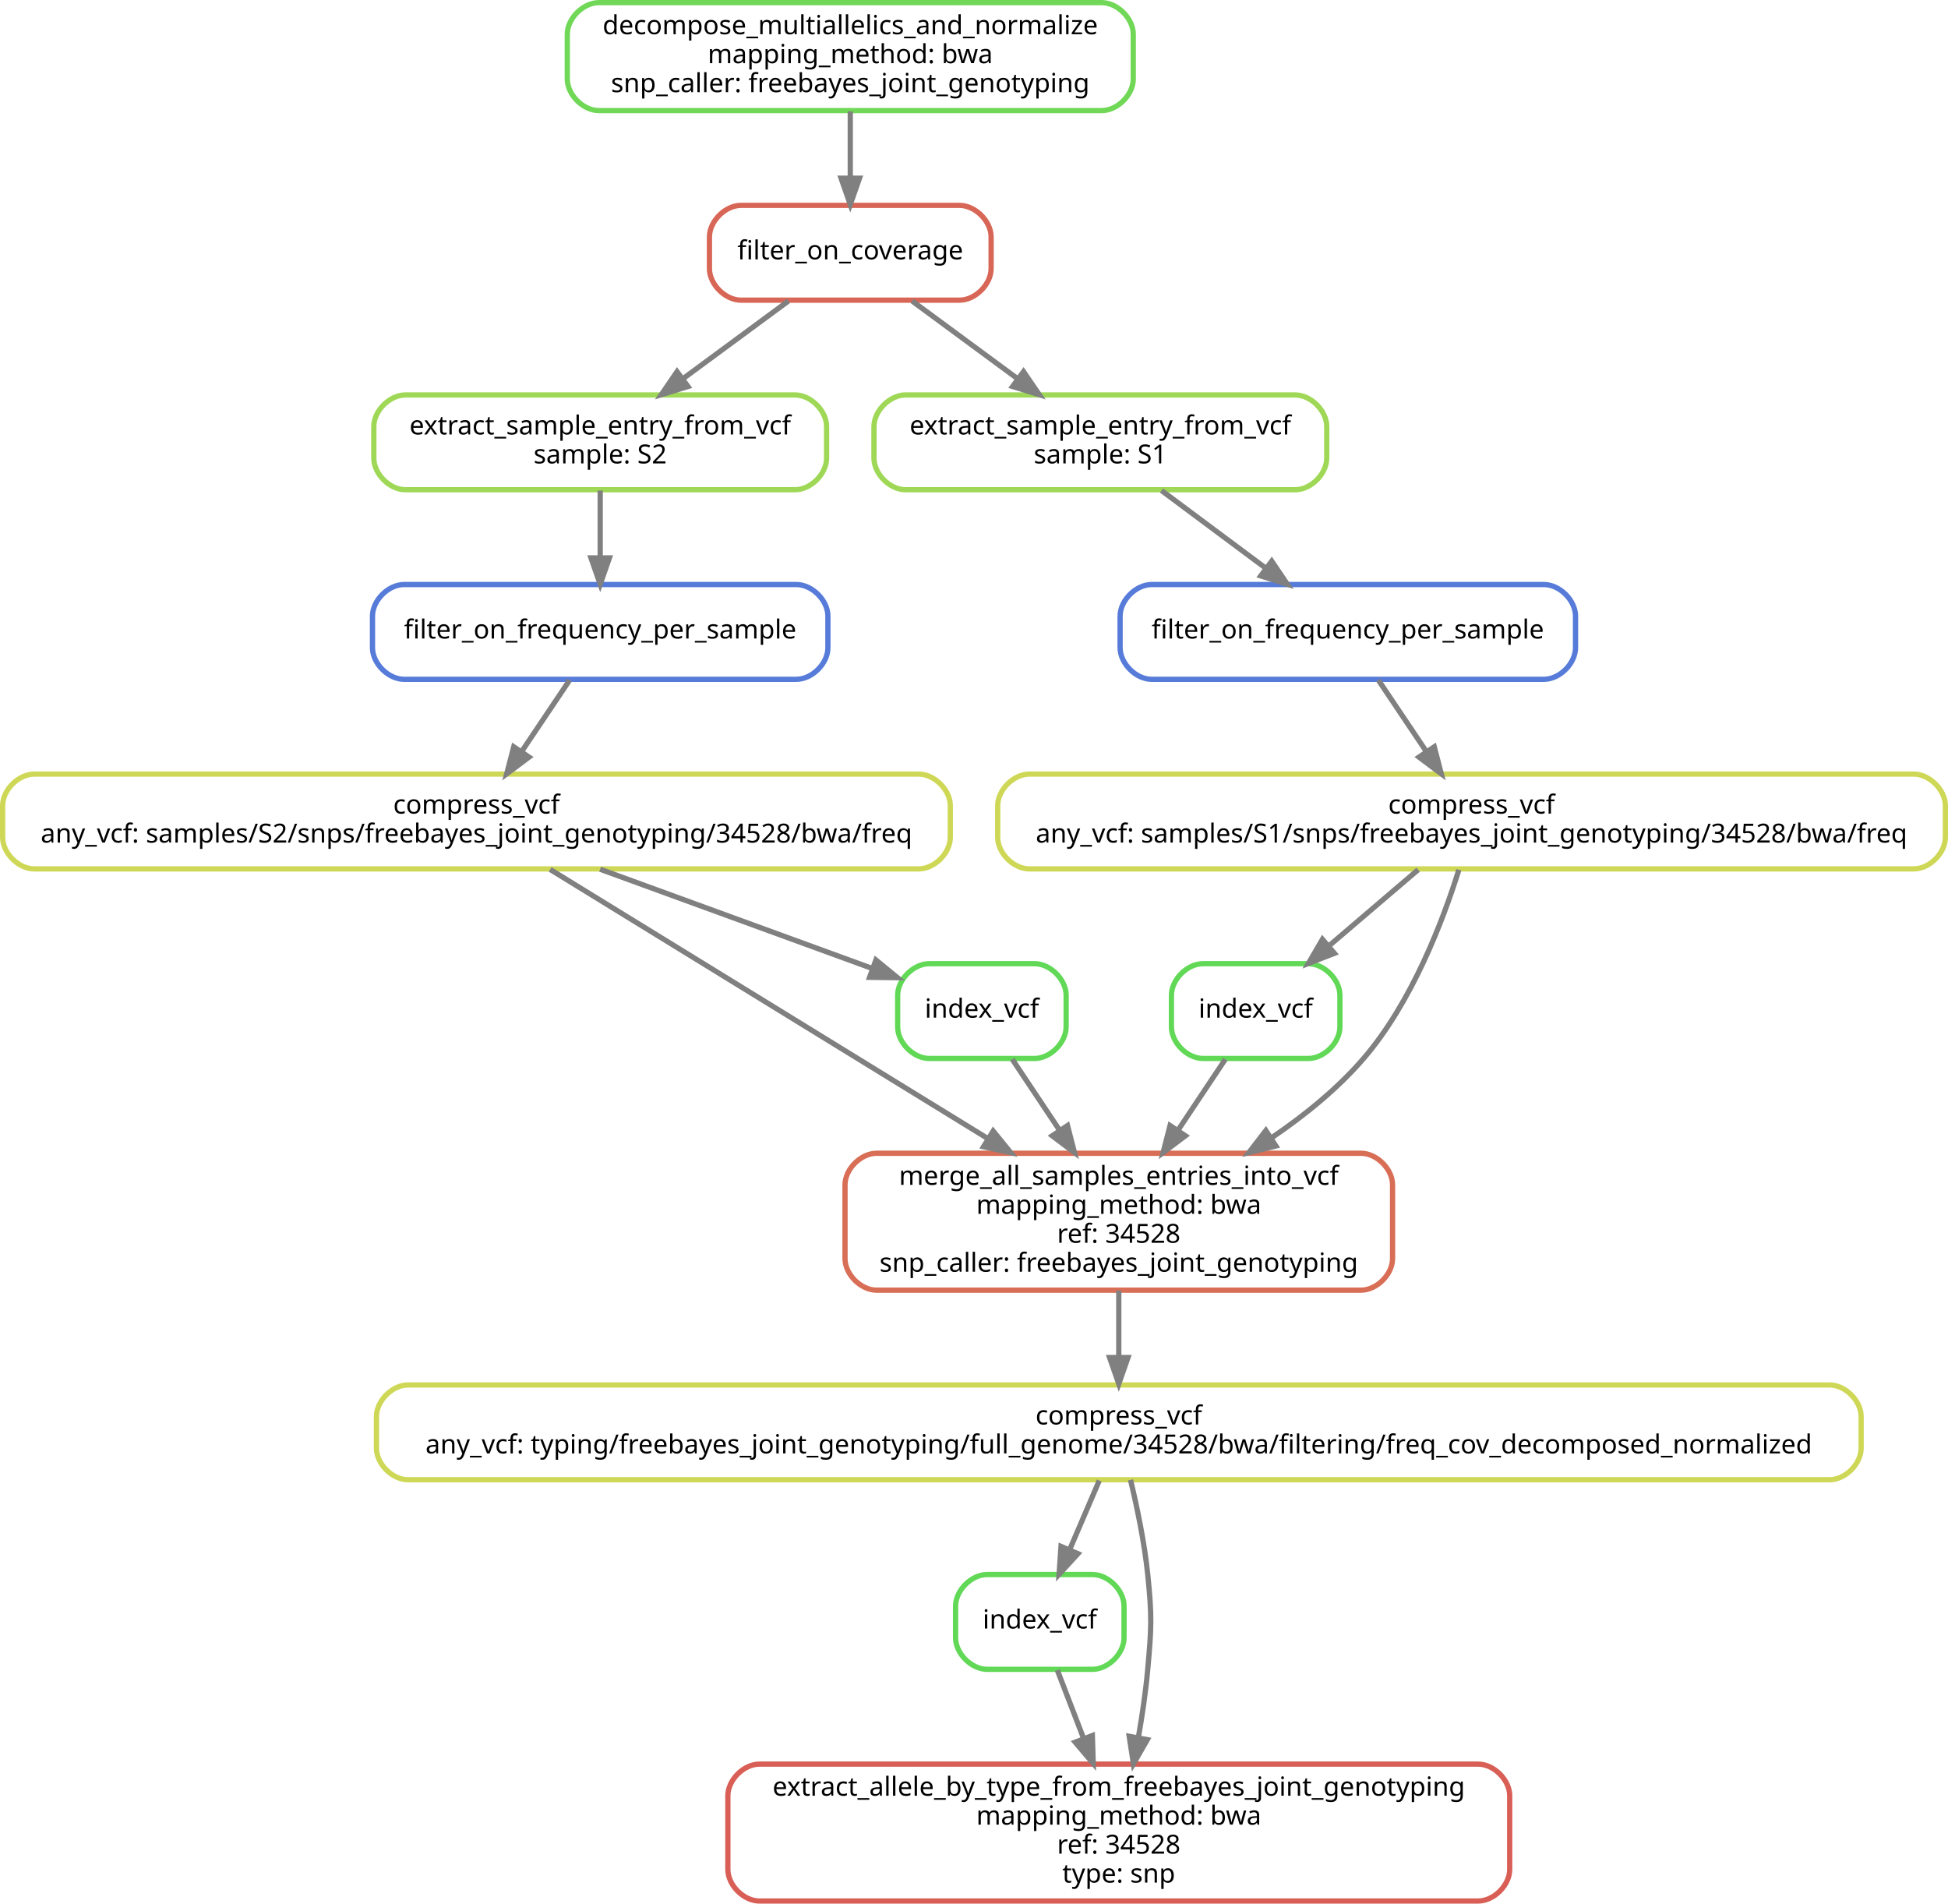
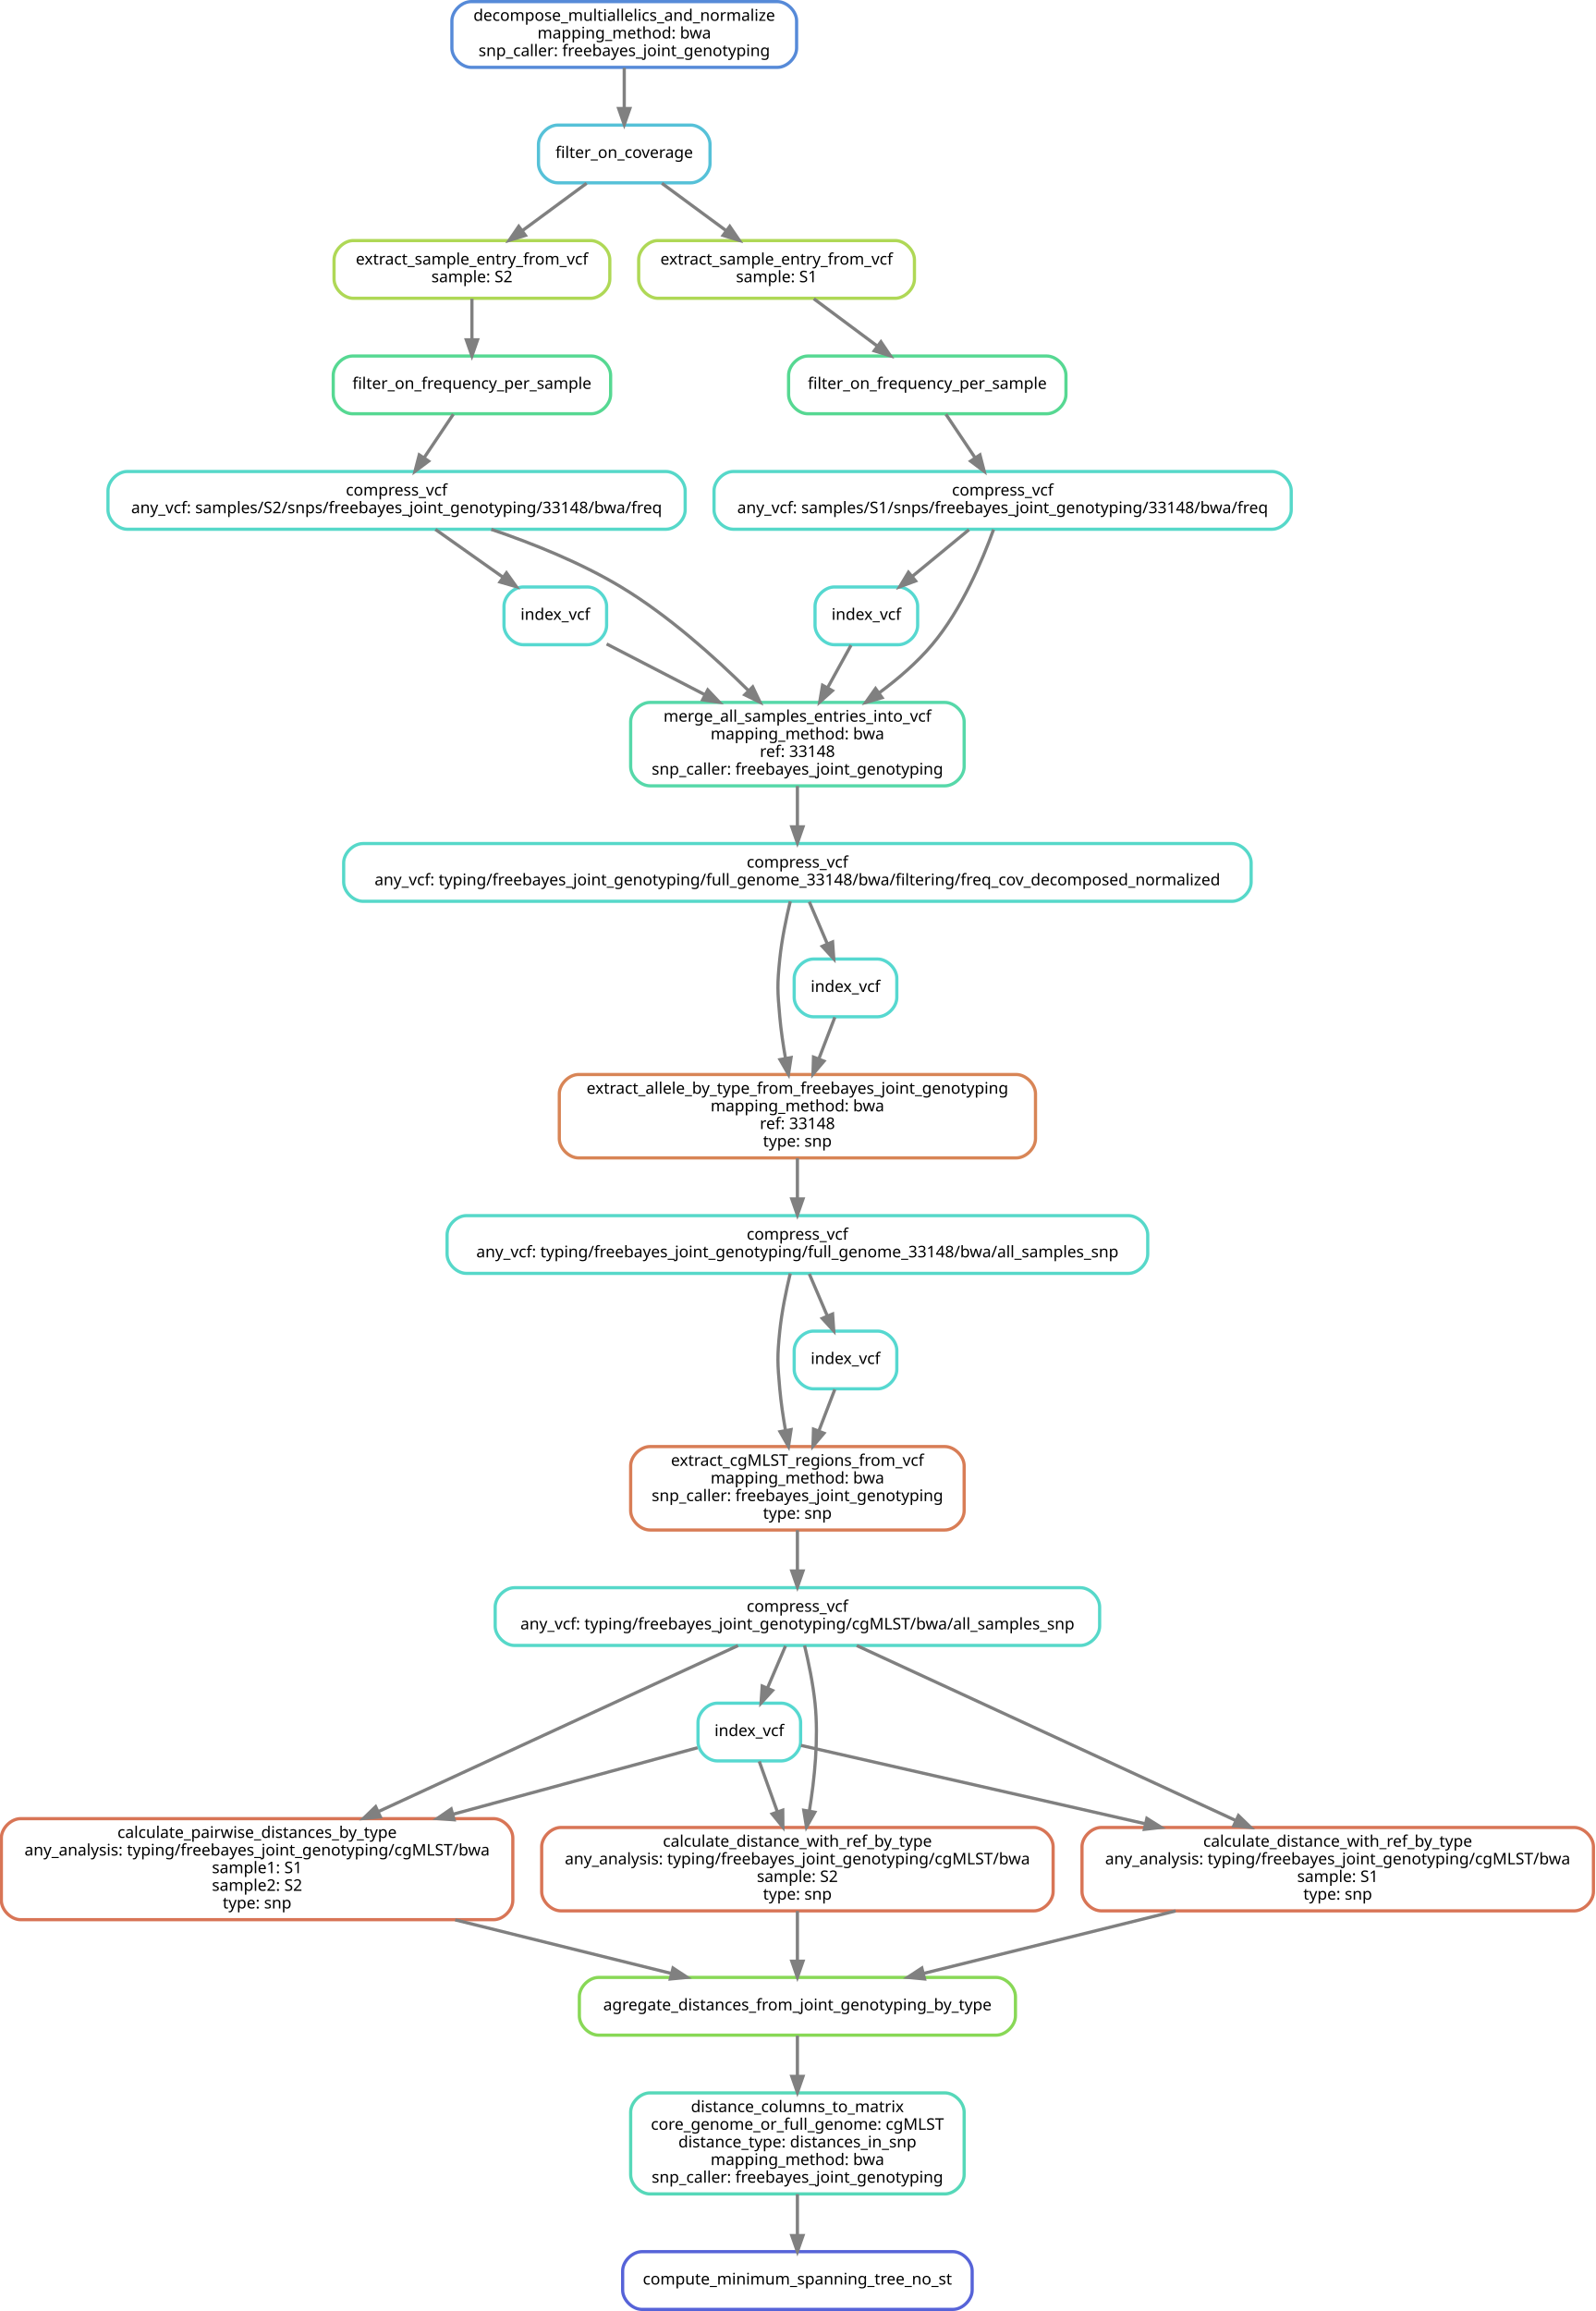
- <svg xmlns="http://www.w3.org/2000/svg" width="740pt" height="723pt" viewBox="0 0 740 723" version="1.1" id="svg668">
-   <defs id="defs672" />
-   <g id="graph0" class="graph" transform="translate(-72,722)">
-     <g id="node2" class="node">
-       <path d="m 633.5,-52 c 0,0 -273,0 -273,0 -6,0 -12,6 -12,12 0,0 0,28 0,28 0,6 6,12 12,12 0,0 273,0 273,0 6,0 12,-6 12,-12 0,0 0,-28 0,-28 0,-6 -6,-12 -12,-12" id="path29" style="fill:none;stroke:#d85e56;stroke-width:2" />
-       <text x="497" y="-40" font-size="10.00" id="text31" style="font-size:10px;font-family:sans;text-anchor:middle">extract_allele_by_type_from_freebayes_joint_genotyping</text>
-       <text x="497" y="-29" font-size="10.00" id="text33" style="font-size:10px;font-family:sans;text-anchor:middle">mapping_method: bwa</text>
-       <text x="497" y="-18" font-size="10.00" id="text35" style="font-size:10px;font-family:sans;text-anchor:middle">ref: 34528</text>
-       <text x="497" y="-7" font-size="10.00" id="text37" style="font-size:10px;font-family:sans;text-anchor:middle">type: snp</text>
-     </g>
-     <g id="node5" class="node">
-       <path d="m 421,-428 c 0,0 -336,0 -336,0 -6,0 -12,6 -12,12 0,0 0,12 0,12 0,6 6,12 12,12 0,0 336,0 336,0 6,0 12,-6 12,-12 0,0 0,-12 0,-12 0,-6 -6,-12 -12,-12" id="path97" style="fill:none;stroke:#ced856;stroke-width:2" />
-       <text x="253" y="-413" font-size="10.00" id="text99" style="font-size:10px;font-family:sans;text-anchor:middle">compress_vcf</text>
-       <text x="253" y="-402" font-size="10.00" id="text101" style="font-size:10px;font-family:sans;text-anchor:middle">any_vcf: samples/S2/snps/freebayes_joint_genotyping/34528/bwa/freq</text>
-     </g>
-     <g id="node26" class="node">
-       <path d="m 465,-356 c 0,0 -40,0 -40,0 -6,0 -12,6 -12,12 0,0 0,12 0,12 0,6 6,12 12,12 0,0 40,0 40,0 6,0 12,-6 12,-12 0,0 0,-12 0,-12 0,-6 -6,-12 -12,-12" id="path106" style="fill:none;stroke:#61d856;stroke-width:2" />
-       <text x="445" y="-335.5" font-size="10.00" id="text108" style="font-size:10px;font-family:sans;text-anchor:middle">index_vcf</text>
-     </g>
-     <g id="edge36" class="edge">
-       <path d="m 299.968,-391.876 c 31.656,11.541 73.035,26.627 103.489,37.73" id="path113" style="fill:none;stroke:#808080;stroke-width:2" />
-       <polygon points="404.738,-357.404 412.934,-350.691 402.341,-350.828 " id="polygon115" style="fill:#808080;stroke:#808080;stroke-width:2" />
-     </g>
-     <g id="node30" class="node">
-       <path d="m 589,-284 c 0,0 -184,0 -184,0 -6,0 -12,6 -12,12 0,0 0,28 0,28 0,6 6,12 12,12 0,0 184,0 184,0 6,0 12,-6 12,-12 0,0 0,-28 0,-28 0,-6 -6,-12 -12,-12" id="path120" style="fill:none;stroke:#d86e56;stroke-width:2" />
-       <text x="497" y="-272" font-size="10.00" id="text122" style="font-size:10px;font-family:sans;text-anchor:middle">merge_all_samples_entries_into_vcf</text>
-       <text x="497" y="-261" font-size="10.00" id="text124" style="font-size:10px;font-family:sans;text-anchor:middle">mapping_method: bwa</text>
-       <text x="497" y="-250" font-size="10.00" id="text126" style="font-size:10px;font-family:sans;text-anchor:middle">ref: 34528</text>
-       <text x="497" y="-239" font-size="10.00" id="text128" style="font-size:10px;font-family:sans;text-anchor:middle">snp_caller: freebayes_joint_genotyping</text>
-     </g>
-     <g id="edge42" class="edge">
-       <path d="m 280.99,-391.793 c 40.504,24.9 116.086,71.364 166.232,102.192" id="path133" style="fill:none;stroke:#808080;stroke-width:2" />
-       <polygon points="449.28,-292.444 455.966,-284.226 445.614,-286.481 " id="polygon135" style="fill:#808080;stroke:#808080;stroke-width:2" />
-     </g>
+ <svg xmlns="http://www.w3.org/2000/svg" width="995pt" height="1441pt" viewBox="0 0 994.803 1441" version="1.1" id="svg1200">
+   <defs id="defs1204" />
+   <g id="graph0" class="graph" transform="translate(-1527.75,1440)">
    <g id="node6" class="node">
-       <path d="m 569,-356 c 0,0 -40,0 -40,0 -6,0 -12,6 -12,12 0,0 0,12 0,12 0,6 6,12 12,12 0,0 40,0 40,0 6,0 12,-6 12,-12 0,0 0,-12 0,-12 0,-6 -6,-12 -12,-12" id="path140" style="fill:none;stroke:#61d856;stroke-width:2" />
-       <text x="549" y="-335.5" font-size="10.00" id="text142" style="font-size:10px;font-family:sans;text-anchor:middle">index_vcf</text>
-     </g>
-     <g id="edge40" class="edge">
-       <path d="m 537.46,-319.689 c -5.315,7.972 -11.812,17.717 -18.031,27.045" id="path147" style="fill:none;stroke:#808080;stroke-width:2" />
-       <polygon points="522.297,-290.636 513.838,-284.257 516.473,-294.519 " id="polygon149" style="fill:#808080;stroke:#808080;stroke-width:2" />
-     </g>
-     <g id="node8" class="node">
-       <path d="m 436.5,-644 c 0,0 -83,0 -83,0 -6,0 -12,6 -12,12 0,0 0,12 0,12 0,6 6,12 12,12 0,0 83,0 83,0 6,0 12,-6 12,-12 0,0 0,-12 0,-12 0,-6 -6,-12 -12,-12" id="path177" style="fill:none;stroke:#d86656;stroke-width:2" />
-       <text x="395" y="-623.5" font-size="10.00" id="text179" style="font-size:10px;font-family:sans;text-anchor:middle">filter_on_coverage</text>
-     </g>
-     <g id="node17" class="node">
-       <path d="m 564,-572 c 0,0 -148,0 -148,0 -6,0 -12,6 -12,12 0,0 0,12 0,12 0,6 6,12 12,12 0,0 148,0 148,0 6,0 12,-6 12,-12 0,0 0,-12 0,-12 0,-6 -6,-12 -12,-12" id="path184" style="fill:none;stroke:#9fd856;stroke-width:2" />
-       <text x="490" y="-557" font-size="10.00" id="text186" style="font-size:10px;font-family:sans;text-anchor:middle">extract_sample_entry_from_vcf</text>
-       <text x="490" y="-546" font-size="10.00" id="text188" style="font-size:10px;font-family:sans;text-anchor:middle">sample: S1</text>
+       <path d="m 1835.5,-306 c 0,0 -295,0 -295,0 -6,0 -12,6 -12,12 0,0 0,39 0,39 0,6 6,12 12,12 0,0 295,0 295,0 6,0 12,-6 12,-12 0,0 0,-39 0,-39 0,-6 -6,-12 -12,-12" id="path205" style="fill:none;stroke:#d87556;stroke-width:2" />
+       <text x="1688" y="-294" font-size="10.00" id="text207" style="font-size:10px;font-family:sans;text-anchor:middle">calculate_pairwise_distances_by_type</text>
+       <text x="1688" y="-283" font-size="10.00" id="text209" style="font-size:10px;font-family:sans;text-anchor:middle">any_analysis: typing/freebayes_joint_genotyping/cgMLST/bwa</text>
+       <text x="1688" y="-272" font-size="10.00" id="text211" style="font-size:10px;font-family:sans;text-anchor:middle">sample1: S1</text>
+       <text x="1688" y="-261" font-size="10.00" id="text213" style="font-size:10px;font-family:sans;text-anchor:middle">sample2: S2</text>
+       <text x="1688" y="-250" font-size="10.00" id="text215" style="font-size:10px;font-family:sans;text-anchor:middle">type: snp</text>
+     </g>
+     <g id="node35" class="node">
+       <path d="m 2149,-207 c 0,0 -248,0 -248,0 -6,0 -12,6 -12,12 0,0 0,12 0,12 0,6 6,12 12,12 0,0 248,0 248,0 6,0 12,-6 12,-12 0,0 0,-12 0,-12 0,-6 -6,-12 -12,-12" id="path220" style="fill:none;stroke:#88d856;stroke-width:2" />
+       <text x="2025" y="-186.5" font-size="10.00" id="text222" style="font-size:10px;font-family:sans;text-anchor:middle">agregate_distances_from_joint_genotyping_by_type</text>
+     </g>
+     <g id="edge57" class="edge">
+       <path d="m 1811.57,-242.882 c 45.12,11.18 94.88,23.509 134.99,33.448" id="path227" style="fill:none;stroke:#808080;stroke-width:2" />
+       <polygon points="1956.28,-207.026 1945.73,-206.034 1947.42,-212.829 " id="polygon229" style="fill:#808080;stroke:#808080;stroke-width:2" />
+     </g>
+     <g id="node48" class="node">
+       <path d="m 2012.5,-1439 c 0,0 -191,0 -191,0 -6,0 -12,6 -12,12 0,0 0,17 0,17 0,6 6,12 12,12 0,0 191,0 191,0 6,0 12,-6 12,-12 0,0 0,-17 0,-17 0,-6 -6,-12 -12,-12" id="path282" style="fill:none;stroke:#568ad8;stroke-width:2" />
+       <text x="1917" y="-1427" font-size="10.00" id="text284" style="font-size:10px;font-family:sans;text-anchor:middle">decompose_multiallelics_and_normalize</text>
+       <text x="1917" y="-1416" font-size="10.00" id="text286" style="font-size:10px;font-family:sans;text-anchor:middle">mapping_method: bwa</text>
+       <text x="1917" y="-1405" font-size="10.00" id="text288" style="font-size:10px;font-family:sans;text-anchor:middle">snp_caller: freebayes_joint_genotyping</text>
+     </g>
+     <g id="node13" class="node">
+       <path d="m 1896,-1290 c 0,0 -148,0 -148,0 -6,0 -12,6 -12,12 0,0 0,12 0,12 0,6 6,12 12,12 0,0 148,0 148,0 6,0 12,-6 12,-12 0,0 0,-12 0,-12 0,-6 -6,-12 -12,-12" id="path388" style="fill:none;stroke:#afd856;stroke-width:2" />
+       <text x="1822" y="-1275" font-size="10.00" id="text390" style="font-size:10px;font-family:sans;text-anchor:middle">extract_sample_entry_from_vcf</text>
+       <text x="1822" y="-1264" font-size="10.00" id="text392" style="font-size:10px;font-family:sans;text-anchor:middle">sample: S2</text>
+     </g>
+     <g id="node29" class="node">
+       <path d="m 1896.5,-1218 c 0,0 -149,0 -149,0 -6,0 -12,6 -12,12 0,0 0,12 0,12 0,6 6,12 12,12 0,0 149,0 149,0 6,0 12,-6 12,-12 0,0 0,-12 0,-12 0,-6 -6,-12 -12,-12" id="path397" style="fill:none;stroke:#56d892;stroke-width:2" />
+       <text x="1822" y="-1197.5" font-size="10.00" id="text399" style="font-size:10px;font-family:sans;text-anchor:middle">filter_on_frequency_per_sample</text>
+     </g>
+     <g id="edge47" class="edge">
+       <path d="m 1822,-1253.7 c 0,7.72 0,16.99 0,25.59" id="path404" style="fill:none;stroke:#808080;stroke-width:2" />
+       <polygon points="1822,-1218.1 1818.5,-1228.1 1825.5,-1228.1 " id="polygon406" style="fill:#808080;stroke:#808080;stroke-width:2" />
+     </g>
+     <g id="node14" class="node">
+       <path d="m 2180.5,-1218 c 0,0 -149,0 -149,0 -6,0 -12,6 -12,12 0,0 0,12 0,12 0,6 6,12 12,12 0,0 149,0 149,0 6,0 12,-6 12,-12 0,0 0,-12 0,-12 0,-6 -6,-12 -12,-12" id="path411" style="fill:none;stroke:#56d892;stroke-width:2" />
+       <text x="2106" y="-1197.5" font-size="10.00" id="text413" style="font-size:10px;font-family:sans;text-anchor:middle">filter_on_frequency_per_sample</text>
+     </g>
+     <g id="node60" class="node">
+       <path d="m 2321,-1146 c 0,0 -336,0 -336,0 -6,0 -12,6 -12,12 0,0 0,12 0,12 0,6 6,12 12,12 0,0 336,0 336,0 6,0 12,-6 12,-12 0,0 0,-12 0,-12 0,-6 -6,-12 -12,-12" id="path418" style="fill:none;stroke:#56d8c9;stroke-width:2" />
+       <text x="2153" y="-1131" font-size="10.00" id="text420" style="font-size:10px;font-family:sans;text-anchor:middle">compress_vcf</text>
+       <text x="2153" y="-1120" font-size="10.00" id="text422" style="font-size:10px;font-family:sans;text-anchor:middle">any_vcf: samples/S1/snps/freebayes_joint_genotyping/33148/bwa/freq</text>
+     </g>
+     <g id="edge95" class="edge">
+       <path d="m 2117.62,-1181.7 c 5.52,8.23 12.23,18.22 18.31,27.28" id="path427" style="fill:none;stroke:#808080;stroke-width:2" />
+       <polygon points="2141.52,-1146.1 2133.04,-1152.46 2138.85,-1156.36 " id="polygon429" style="fill:#808080;stroke:#808080;stroke-width:2" />
+     </g>
+     <g id="node16" class="node">
+       <path d="m 1894,-1074 c 0,0 -40,0 -40,0 -6,0 -12,6 -12,12 0,0 0,12 0,12 0,6 6,12 12,12 0,0 40,0 40,0 6,0 12,-6 12,-12 0,0 0,-12 0,-12 0,-6 -6,-12 -12,-12" id="path457" style="fill:none;stroke:#56d8d0;stroke-width:2" />
+       <text x="1874" y="-1053.5" font-size="10.00" id="text459" style="font-size:10px;font-family:sans;text-anchor:middle">index_vcf</text>
+     </g>
+     <g id="node58" class="node">
+       <path d="m 2117,-1002 c 0,0 -184,0 -184,0 -6,0 -12,6 -12,12 0,0 0,28 0,28 0,6 6,12 12,12 0,0 184,0 184,0 6,0 12,-6 12,-12 0,0 0,-28 0,-28 0,-6 -6,-12 -12,-12" id="path464" style="fill:none;stroke:#56d8a9;stroke-width:2" />
+       <text x="2025" y="-990" font-size="10.00" id="text466" style="font-size:10px;font-family:sans;text-anchor:middle">merge_all_samples_entries_into_vcf</text>
+       <text x="2025" y="-979" font-size="10.00" id="text468" style="font-size:10px;font-family:sans;text-anchor:middle">mapping_method: bwa</text>
+       <text x="2025" y="-968" font-size="10.00" id="text470" style="font-size:10px;font-family:sans;text-anchor:middle">ref: 33148</text>
+       <text x="2025" y="-957" font-size="10.00" id="text472" style="font-size:10px;font-family:sans;text-anchor:middle">snp_caller: freebayes_joint_genotyping</text>
+     </g>
+     <g id="edge92" class="edge">
+       <path d="m 1906.02,-1038.46 c 17.8,9.2 40.49,20.91 61.27,31.65" id="path477" style="fill:none;stroke:#808080;stroke-width:2" />
+       <polygon points="1976.37,-1002.12 1965.87,-1003.6 1969.09,-1009.82 " id="polygon479" style="fill:#808080;stroke:#808080;stroke-width:2" />
+     </g>
+     <g id="node18" class="node">
+       <path d="m 1958.5,-1362 c 0,0 -83,0 -83,0 -6,0 -12,6 -12,12 0,0 0,12 0,12 0,6 6,12 12,12 0,0 83,0 83,0 6,0 12,-6 12,-12 0,0 0,-12 0,-12 0,-6 -6,-12 -12,-12" id="path498" style="fill:none;stroke:#56c1d8;stroke-width:2" />
+       <text x="1917" y="-1341.5" font-size="10.00" id="text500" style="font-size:10px;font-family:sans;text-anchor:middle">filter_on_coverage</text>
+     </g>
+     <g id="edge23" class="edge">
+       <path d="m 1893.52,-1325.7 c -12.08,8.9 -26.97,19.88 -40.04,29.5" id="path505" style="fill:none;stroke:#808080;stroke-width:2" />
+       <polygon points="1845.21,-1290.1 1851.19,-1298.85 1855.34,-1293.22 " id="polygon507" style="fill:#808080;stroke:#808080;stroke-width:2" />
+     </g>
+     <g id="node27" class="node">
+       <path d="m 2086,-1290 c 0,0 -148,0 -148,0 -6,0 -12,6 -12,12 0,0 0,12 0,12 0,6 6,12 12,12 0,0 148,0 148,0 6,0 12,-6 12,-12 0,0 0,-12 0,-12 0,-6 -6,-12 -12,-12" id="path512" style="fill:none;stroke:#afd856;stroke-width:2" />
+       <text x="2012" y="-1275" font-size="10.00" id="text514" style="font-size:10px;font-family:sans;text-anchor:middle">extract_sample_entry_from_vcf</text>
+       <text x="2012" y="-1264" font-size="10.00" id="text516" style="font-size:10px;font-family:sans;text-anchor:middle">sample: S1</text>
+     </g>
+     <g id="edge45" class="edge">
+       <path d="m 1940.48,-1325.7 c 12.08,8.9 26.97,19.88 40.04,29.5" id="path521" style="fill:none;stroke:#808080;stroke-width:2" />
+       <polygon points="1988.79,-1290.1 1978.66,-1293.22 1982.81,-1298.85 " id="polygon523" style="fill:#808080;stroke:#808080;stroke-width:2" />
+     </g>
+     <g id="node20" class="node">
+       <path d="m 2296,-914 c 0,0 -542,0 -542,0 -6,0 -12,6 -12,12 0,0 0,12 0,12 0,6 6,12 12,12 0,0 542,0 542,0 6,0 12,-6 12,-12 0,0 0,-12 0,-12 0,-6 -6,-12 -12,-12" id="path542" style="fill:none;stroke:#56d8c9;stroke-width:2" />
+       <text x="2025" y="-899" font-size="10.00" id="text544" style="font-size:10px;font-family:sans;text-anchor:middle">compress_vcf</text>
+       <text x="2025" y="-888" font-size="10.00" id="text546" style="font-size:10px;font-family:sans;text-anchor:middle">any_vcf: typing/freebayes_joint_genotyping/full_genome_33148/bwa/filtering/freq_cov_decomposed_normalized</text>
+     </g>
+     <g id="node34" class="node">
+       <path d="m 2075,-842 c 0,0 -40,0 -40,0 -6,0 -12,6 -12,12 0,0 0,12 0,12 0,6 6,12 12,12 0,0 40,0 40,0 6,0 12,-6 12,-12 0,0 0,-12 0,-12 0,-6 -6,-12 -12,-12" id="path551" style="fill:none;stroke:#56d8d0;stroke-width:2" />
+       <text x="2055" y="-821.5" font-size="10.00" id="text553" style="font-size:10px;font-family:sans;text-anchor:middle">index_vcf</text>
+     </g>
+     <g id="edge56" class="edge">
+       <path d="m 2032.42,-877.697 c 3.37,7.884 7.45,17.393 11.2,26.151" id="path558" style="fill:none;stroke:#808080;stroke-width:2" />
+       <polygon points="2047.67,-842.104 2040.51,-849.917 2046.95,-852.675 " id="polygon560" style="fill:#808080;stroke:#808080;stroke-width:2" />
+     </g>
+     <g id="node59" class="node">
+       <path d="m 2161.5,-770 c 0,0 -273,0 -273,0 -6,0 -12,6 -12,12 0,0 0,28 0,28 0,6 6,12 12,12 0,0 273,0 273,0 6,0 12,-6 12,-12 0,0 0,-28 0,-28 0,-6 -6,-12 -12,-12" id="path565" style="fill:none;stroke:#d88556;stroke-width:2" />
+       <text x="2025" y="-758" font-size="10.00" id="text567" style="font-size:10px;font-family:sans;text-anchor:middle">extract_allele_by_type_from_freebayes_joint_genotyping</text>
+       <text x="2025" y="-747" font-size="10.00" id="text569" style="font-size:10px;font-family:sans;text-anchor:middle">mapping_method: bwa</text>
+       <text x="2025" y="-736" font-size="10.00" id="text571" style="font-size:10px;font-family:sans;text-anchor:middle">ref: 33148</text>
+       <text x="2025" y="-725" font-size="10.00" id="text573" style="font-size:10px;font-family:sans;text-anchor:middle">type: snp</text>
+     </g>
+     <g id="edge93" class="edge">
+       <path d="m 2020.54,-877.953 c -2.48,10.323 -5.29,23.8 -6.54,35.953 -1.63,15.916 -1.43,20.064 0,36 0.76,8.458 2.09,17.498 3.58,25.958" id="path578" style="fill:none;stroke:#808080;stroke-width:2" />
+       <polygon points="2019.43,-770.09 2014.16,-779.278 2021.04,-780.562 " id="polygon580" style="fill:#808080;stroke:#808080;stroke-width:2" />
+     </g>
+     <g id="edge24" class="edge">
+       <path d="m 2035.24,-1253.7 c 11.95,8.9 26.68,19.88 39.61,29.5" id="path685" style="fill:none;stroke:#808080;stroke-width:2" />
+       <polygon points="2083.03,-1218.1 2072.92,-1221.27 2077.1,-1226.88 " id="polygon687" style="fill:#808080;stroke:#808080;stroke-width:2" />
+     </g>
+     <g id="node28" class="node">
+       <path d="m 2015,-378 c 0,0 -40,0 -40,0 -6,0 -12,6 -12,12 0,0 0,12 0,12 0,6 6,12 12,12 0,0 40,0 40,0 6,0 12,-6 12,-12 0,0 0,-12 0,-12 0,-6 -6,-12 -12,-12" id="path692" style="fill:none;stroke:#56d8d0;stroke-width:2" />
+       <text x="1995" y="-357.5" font-size="10.00" id="text694" style="font-size:10px;font-family:sans;text-anchor:middle">index_vcf</text>
+     </g>
+     <g id="edge7" class="edge">
+       <path d="m 1962.73,-350.222 c -36.24,9.855 -97.22,26.44 -152.53,41.485" id="path699" style="fill:none;stroke:#808080;stroke-width:2" />
+       <polygon points="1800.3,-306.045 1809.04,-312.047 1810.87,-305.293 " id="polygon701" style="fill:#808080;stroke:#808080;stroke-width:2" />
+     </g>
+     <g id="node47" class="node">
+       <path d="m 2172.5,-300.5 c 0,0 -295,0 -295,0 -6,0 -12,6 -12,12 0,0 0,28 0,28 0,6 6,12 12,12 0,0 295,0 295,0 6,0 12,-6 12,-12 0,0 0,-28 0,-28 0,-6 -6,-12 -12,-12" id="path706" style="fill:none;stroke:#d87556;stroke-width:2" />
+       <text x="2025" y="-288.5" font-size="10.00" id="text708" style="font-size:10px;font-family:sans;text-anchor:middle">calculate_distance_with_ref_by_type</text>
+       <text x="2025" y="-277.5" font-size="10.00" id="text710" style="font-size:10px;font-family:sans;text-anchor:middle">any_analysis: typing/freebayes_joint_genotyping/cgMLST/bwa</text>
+       <text x="2025" y="-266.5" font-size="10.00" id="text712" style="font-size:10px;font-family:sans;text-anchor:middle">sample: S2</text>
+       <text x="2025" y="-255.5" font-size="10.00" id="text714" style="font-size:10px;font-family:sans;text-anchor:middle">type: snp</text>
+     </g>
+     <g id="edge76" class="edge">
+       <path d="m 2001.22,-341.699 c 3.25,9.07 7.37,20.517 11.25,31.331" id="path719" style="fill:none;stroke:#808080;stroke-width:2" />
+       <polygon points="2015.95,-300.701 2009.27,-308.929 2015.86,-311.296 " id="polygon721" style="fill:#808080;stroke:#808080;stroke-width:2" />
+     </g>
+     <g id="node55" class="node">
+       <path d="m 2509.5,-300.5 c 0,0 -295,0 -295,0 -6,0 -12,6 -12,12 0,0 0,28 0,28 0,6 6,12 12,12 0,0 295,0 295,0 6,0 12,-6 12,-12 0,0 0,-28 0,-28 0,-6 -6,-12 -12,-12" id="path726" style="fill:none;stroke:#d87556;stroke-width:2" />
+       <text x="2362" y="-288.5" font-size="10.00" id="text728" style="font-size:10px;font-family:sans;text-anchor:middle">calculate_distance_with_ref_by_type</text>
+       <text x="2362" y="-277.5" font-size="10.00" id="text730" style="font-size:10px;font-family:sans;text-anchor:middle">any_analysis: typing/freebayes_joint_genotyping/cgMLST/bwa</text>
+       <text x="2362" y="-266.5" font-size="10.00" id="text732" style="font-size:10px;font-family:sans;text-anchor:middle">sample: S1</text>
+       <text x="2362" y="-255.5" font-size="10.00" id="text734" style="font-size:10px;font-family:sans;text-anchor:middle">type: snp</text>
+     </g>
+     <g id="edge85" class="edge">
+       <path d="m 2027.25,-351.663 c 47.62,10.835 139.26,31.685 214.63,48.834" id="path739" style="fill:none;stroke:#808080;stroke-width:2" />
+       <polygon points="2251.93,-300.542 2241.41,-299.348 2242.96,-306.174 " id="polygon741" style="fill:#808080;stroke:#808080;stroke-width:2" />
+     </g>
+     <g id="node53" class="node">
+       <path d="m 1943,-1146 c 0,0 -336,0 -336,0 -6,0 -12,6 -12,12 0,0 0,12 0,12 0,6 6,12 12,12 0,0 336,0 336,0 6,0 12,-6 12,-12 0,0 0,-12 0,-12 0,-6 -6,-12 -12,-12" id="path746" style="fill:none;stroke:#56d8c9;stroke-width:2" />
+       <text x="1775" y="-1131" font-size="10.00" id="text748" style="font-size:10px;font-family:sans;text-anchor:middle">compress_vcf</text>
+       <text x="1775" y="-1120" font-size="10.00" id="text750" style="font-size:10px;font-family:sans;text-anchor:middle">any_vcf: samples/S2/snps/freebayes_joint_genotyping/33148/bwa/freq</text>
+     </g>
+     <g id="edge83" class="edge">
+       <path d="m 1810.38,-1181.7 c -5.52,8.23 -12.23,18.22 -18.31,27.28" id="path755" style="fill:none;stroke:#808080;stroke-width:2" />
+       <polygon points="1786.48,-1146.1 1789.15,-1156.36 1794.96,-1152.46 " id="polygon757" style="fill:#808080;stroke:#808080;stroke-width:2" />
+     </g>
+     <g id="edge94" class="edge">
+       <path d="m 2048.34,-805.689 c -2.94,7.646 -6.51,16.924 -9.96,25.901" id="path797" style="fill:none;stroke:#808080;stroke-width:2" />
+       <polygon points="2034.71,-770.257 2035.04,-780.847 2041.57,-778.334 " id="polygon799" style="fill:#808080;stroke:#808080;stroke-width:2" />
+     </g>
+     <g id="node56" class="node">
+       <path d="m 2117,-135 c 0,0 -184,0 -184,0 -6,0 -12,6 -12,12 0,0 0,39 0,39 0,6 6,12 12,12 0,0 184,0 184,0 6,0 12,-6 12,-12 0,0 0,-39 0,-39 0,-6 -6,-12 -12,-12" id="path804" style="fill:none;stroke:#56d8b9;stroke-width:2" />
+       <text x="2025" y="-123" font-size="10.00" id="text806" style="font-size:10px;font-family:sans;text-anchor:middle">distance_columns_to_matrix</text>
+       <text x="2025" y="-112" font-size="10.00" id="text808" style="font-size:10px;font-family:sans;text-anchor:middle">core_genome_or_full_genome: cgMLST</text>
+       <text x="2025" y="-101" font-size="10.00" id="text810" style="font-size:10px;font-family:sans;text-anchor:middle">distance_type: distances_in_snp</text>
+       <text x="2025" y="-90" font-size="10.00" id="text812" style="font-size:10px;font-family:sans;text-anchor:middle">mapping_method: bwa</text>
+       <text x="2025" y="-79" font-size="10.00" id="text814" style="font-size:10px;font-family:sans;text-anchor:middle">snp_caller: freebayes_joint_genotyping</text>
+     </g>
+     <g id="edge87" class="edge">
+       <path d="m 2025,-170.699 c 0,7.428 0,16.449 0,25.411" id="path819" style="fill:none;stroke:#808080;stroke-width:2" />
+       <polygon points="2025,-135.283 2021.5,-145.283 2028.5,-145.283 " id="polygon821" style="fill:#808080;stroke:#808080;stroke-width:2" />
+     </g>
+     <g id="node36" class="node">
+       <path d="m 2117,-538 c 0,0 -184,0 -184,0 -6,0 -12,6 -12,12 0,0 0,28 0,28 0,6 6,12 12,12 0,0 184,0 184,0 6,0 12,-6 12,-12 0,0 0,-28 0,-28 0,-6 -6,-12 -12,-12" id="path826" style="fill:none;stroke:#d87d56;stroke-width:2" />
+       <text x="2025" y="-526" font-size="10.00" id="text828" style="font-size:10px;font-family:sans;text-anchor:middle">extract_cgMLST_regions_from_vcf</text>
+       <text x="2025" y="-515" font-size="10.00" id="text830" style="font-size:10px;font-family:sans;text-anchor:middle">mapping_method: bwa</text>
+       <text x="2025" y="-504" font-size="10.00" id="text832" style="font-size:10px;font-family:sans;text-anchor:middle">snp_caller: freebayes_joint_genotyping</text>
+       <text x="2025" y="-493" font-size="10.00" id="text834" style="font-size:10px;font-family:sans;text-anchor:middle">type: snp</text>
+     </g>
+     <g id="node51" class="node">
+       <path d="m 2201.5,-450 c 0,0 -353,0 -353,0 -6,0 -12,6 -12,12 0,0 0,12 0,12 0,6 6,12 12,12 0,0 353,0 353,0 6,0 12,-6 12,-12 0,0 0,-12 0,-12 0,-6 -6,-12 -12,-12" id="path839" style="fill:none;stroke:#56d8c9;stroke-width:2" />
+       <text x="2025" y="-435" font-size="10.00" id="text841" style="font-size:10px;font-family:sans;text-anchor:middle">compress_vcf</text>
+       <text x="2025" y="-424" font-size="10.00" id="text843" style="font-size:10px;font-family:sans;text-anchor:middle">any_vcf: typing/freebayes_joint_genotyping/cgMLST/bwa/all_samples_snp</text>
+     </g>
+     <g id="edge81" class="edge">
+       <path d="m 2025,-485.891 c 0,8.051 0,17.011 0,25.233" id="path848" style="fill:none;stroke:#808080;stroke-width:2" />
+       <polygon points="2025,-450.411 2021.5,-460.411 2028.5,-460.411 " id="polygon850" style="fill:#808080;stroke:#808080;stroke-width:2" />
+     </g>
+     <g id="node40" class="node">
+       <path d="m 2122,-36 c 0,0 -194,0 -194,0 -6,0 -12,6 -12,12 0,0 0,12 0,12 0,6 6,12 12,12 0,0 194,0 194,0 6,0 12,-6 12,-12 0,0 0,-12 0,-12 0,-6 -6,-12 -12,-12" id="path906" style="fill:none;stroke:#5663d8;stroke-width:2" />
+       <text x="2025" y="-15.5" font-size="10.00" id="text908" style="font-size:10px;font-family:sans;text-anchor:middle">compute_minimum_spanning_tree_no_st</text>
+     </g>
+     <g id="node41" class="node">
+       <path d="m 2231.5,-682 c 0,0 -413,0 -413,0 -6,0 -12,6 -12,12 0,0 0,12 0,12 0,6 6,12 12,12 0,0 413,0 413,0 6,0 12,-6 12,-12 0,0 0,-12 0,-12 0,-6 -6,-12 -12,-12" id="path913" style="fill:none;stroke:#56d8c9;stroke-width:2" />
+       <text x="2025" y="-667" font-size="10.00" id="text915" style="font-size:10px;font-family:sans;text-anchor:middle">compress_vcf</text>
+       <text x="2025" y="-656" font-size="10.00" id="text917" style="font-size:10px;font-family:sans;text-anchor:middle">any_vcf: typing/freebayes_joint_genotyping/full_genome_33148/bwa/all_samples_snp</text>
+     </g>
+     <g id="edge60" class="edge">
+       <path d="m 2020.54,-645.953 c -2.48,10.323 -5.29,23.8 -6.54,35.953 -1.63,15.916 -1.43,20.064 0,36 0.76,8.458 2.09,17.498 3.58,25.958" id="path922" style="fill:none;stroke:#808080;stroke-width:2" />
+       <polygon points="2019.43,-538.09 2014.16,-547.278 2021.04,-548.562 " id="polygon924" style="fill:#808080;stroke:#808080;stroke-width:2" />
+     </g>
+     <g id="node61" class="node">
+       <path d="m 2075,-610 c 0,0 -40,0 -40,0 -6,0 -12,6 -12,12 0,0 0,12 0,12 0,6 6,12 12,12 0,0 40,0 40,0 6,0 12,-6 12,-12 0,0 0,-12 0,-12 0,-6 -6,-12 -12,-12" id="path929" style="fill:none;stroke:#56d8d0;stroke-width:2" />
+       <text x="2055" y="-589.5" font-size="10.00" id="text931" style="font-size:10px;font-family:sans;text-anchor:middle">index_vcf</text>
+     </g>
+     <g id="edge96" class="edge">
+       <path d="m 2032.42,-645.697 c 3.37,7.884 7.45,17.393 11.2,26.151" id="path936" style="fill:none;stroke:#808080;stroke-width:2" />
+       <polygon points="2047.67,-610.104 2040.51,-617.917 2046.95,-620.675 " id="polygon938" style="fill:#808080;stroke:#808080;stroke-width:2" />
+     </g>
+     <g id="edge58" class="edge">
+       <path d="m 2025,-248.447 c 0,9.807 0,21.086 0,31.104" id="path994" style="fill:none;stroke:#808080;stroke-width:2" />
+       <polygon points="2025,-207.097 2021.5,-217.097 2028.5,-217.097 " id="polygon996" style="fill:#808080;stroke:#808080;stroke-width:2" />
+     </g>
+     <g id="edge28" class="edge">
+       <path d="m 1917,-1397.69 c 0,7.78 0,16.85 0,25.24" id="path1001" style="fill:none;stroke:#808080;stroke-width:2" />
+       <polygon points="1917,-1362.32 1913.5,-1372.32 1920.5,-1372.32 " id="polygon1003" style="fill:#808080;stroke:#808080;stroke-width:2" />
+     </g>
+     <g id="edge8" class="edge">
+       <path d="m 1987.97,-413.914 c -53.75,24.804 -154.59,71.334 -224.43,103.557" id="path1075" style="fill:none;stroke:#808080;stroke-width:2" />
+       <polygon points="1754.33,-306.106 1761.94,-313.474 1764.88,-307.118 " id="polygon1077" style="fill:#808080;stroke:#808080;stroke-width:2" />
+     </g>
+     <g id="edge46" class="edge">
+       <path d="m 2017.58,-413.697 c -3.37,7.884 -7.45,17.393 -11.2,26.151" id="path1082" style="fill:none;stroke:#808080;stroke-width:2" />
+       <polygon points="2002.33,-378.104 2003.05,-388.675 2009.49,-385.917 " id="polygon1084" style="fill:#808080;stroke:#808080;stroke-width:2" />
+     </g>
+     <g id="edge77" class="edge">
+       <path d="m 2029.46,-413.953 c 2.48,10.323 5.29,23.8 6.54,35.953 2.29,22.335 -0.3,47.395 -3.55,67.145" id="path1089" style="fill:none;stroke:#808080;stroke-width:2" />
+       <polygon points="2030.67,-300.767 2028.96,-311.224 2035.86,-310.003 " id="polygon1091" style="fill:#808080;stroke:#808080;stroke-width:2" />
+     </g>
+     <g id="edge86" class="edge">
+       <path d="m 2062.03,-413.914 c 56.94,26.276 166.73,76.935 236.52,109.137" id="path1096" style="fill:none;stroke:#808080;stroke-width:2" />
+       <polygon points="2307.7,-300.555 2297.15,-301.567 2300.09,-307.923 " id="polygon1098" style="fill:#808080;stroke:#808080;stroke-width:2" />
    </g>
    <g id="edge26" class="edge">
-       <path d="m 418.483,-607.697 c 12.08,8.901 26.971,19.874 40.033,29.498" id="path193" style="fill:none;stroke:#808080;stroke-width:2" />
-       <polygon points="460.813,-580.854 466.787,-572.104 456.66,-575.219 " id="polygon195" style="fill:#808080;stroke:#808080;stroke-width:2" />
-     </g>
-     <g id="node25" class="node">
-       <path d="m 374,-572 c 0,0 -148,0 -148,0 -6,0 -12,6 -12,12 0,0 0,12 0,12 0,6 6,12 12,12 0,0 148,0 148,0 6,0 12,-6 12,-12 0,0 0,-12 0,-12 0,-6 -6,-12 -12,-12" id="path200" style="fill:none;stroke:#9fd856;stroke-width:2" />
-       <text x="300" y="-557" font-size="10.00" id="text202" style="font-size:10px;font-family:sans;text-anchor:middle">extract_sample_entry_from_vcf</text>
-       <text x="300" y="-546" font-size="10.00" id="text204" style="font-size:10px;font-family:sans;text-anchor:middle">sample: S2</text>
-     </g>
-     <g id="edge35" class="edge">
-       <path d="m 371.517,-607.697 c -12.08,8.901 -26.971,19.874 -40.033,29.498" id="path209" style="fill:none;stroke:#808080;stroke-width:2" />
-       <polygon points="333.34,-575.219 323.213,-572.104 329.187,-580.854 " id="polygon211" style="fill:#808080;stroke:#808080;stroke-width:2" />
-     </g>
-     <g id="node32" class="node">
-       <path d="m 490.5,-721 c 0,0 -191,0 -191,0 -6,0 -12,6 -12,12 0,0 0,17 0,17 0,6 6,12 12,12 0,0 191,0 191,0 6,0 12,-6 12,-12 0,0 0,-17 0,-17 0,-6 -6,-12 -12,-12" id="path216" style="fill:none;stroke:#70d856;stroke-width:2" />
-       <text x="395" y="-709" font-size="10.00" id="text218" style="font-size:10px;font-family:sans;text-anchor:middle">decompose_multiallelics_and_normalize</text>
-       <text x="395" y="-698" font-size="10.00" id="text220" style="font-size:10px;font-family:sans;text-anchor:middle">mapping_method: bwa</text>
-       <text x="395" y="-687" font-size="10.00" id="text222" style="font-size:10px;font-family:sans;text-anchor:middle">snp_caller: freebayes_joint_genotyping</text>
-     </g>
-     <g id="node15" class="node">
-       <path d="m 487,-124 c 0,0 -40,0 -40,0 -6,0 -12,6 -12,12 0,0 0,12 0,12 0,6 6,12 12,12 0,0 40,0 40,0 6,0 12,-6 12,-12 0,0 0,-12 0,-12 0,-6 -6,-12 -12,-12" id="path333" style="fill:none;stroke:#61d856;stroke-width:2" />
-       <text x="467" y="-103.5" font-size="10.00" id="text335" style="font-size:10px;font-family:sans;text-anchor:middle">index_vcf</text>
-     </g>
-     <g id="edge2" class="edge">
-       <path d="m 473.658,-87.689 c 2.941,7.647 6.509,16.925 9.962,25.901" id="path340" style="fill:none;stroke:#808080;stroke-width:2" />
-       <polygon points="486.963,-62.847 487.286,-52.257 480.429,-60.334 " id="polygon342" style="fill:#808080;stroke:#808080;stroke-width:2" />
-     </g>
-     <g id="node27" class="node">
-       <path d="m 658.5,-500 c 0,0 -149,0 -149,0 -6,0 -12,6 -12,12 0,0 0,12 0,12 0,6 6,12 12,12 0,0 149,0 149,0 6,0 12,-6 12,-12 0,0 0,-12 0,-12 0,-6 -6,-12 -12,-12" id="path354" style="fill:none;stroke:#567bd8;stroke-width:2" />
-       <text x="584" y="-479.5" font-size="10.00" id="text356" style="font-size:10px;font-family:sans;text-anchor:middle">filter_on_frequency_per_sample</text>
-     </g>
-     <g id="edge37" class="edge">
-       <path d="m 513.236,-535.697 c 11.952,8.901 26.687,19.874 39.611,29.498" id="path361" style="fill:none;stroke:#808080;stroke-width:2" />
-       <polygon points="555.101,-508.884 561.031,-500.104 550.92,-503.27 " id="polygon363" style="fill:#808080;stroke:#808080;stroke-width:2" />
-     </g>
-     <g id="node19" class="node">
-       <path d="m 374.5,-500 c 0,0 -149,0 -149,0 -6,0 -12,6 -12,12 0,0 0,12 0,12 0,6 6,12 12,12 0,0 149,0 149,0 6,0 12,-6 12,-12 0,0 0,-12 0,-12 0,-6 -6,-12 -12,-12" id="path451" style="fill:none;stroke:#567bd8;stroke-width:2" />
-       <text x="300" y="-479.5" font-size="10.00" id="text453" style="font-size:10px;font-family:sans;text-anchor:middle">filter_on_frequency_per_sample</text>
-     </g>
-     <g id="edge12" class="edge">
-       <path d="m 288.382,-463.697 c -5.521,8.223 -12.229,18.214 -18.314,27.276" id="path458" style="fill:none;stroke:#808080;stroke-width:2" />
-       <polygon points="272.965,-434.456 264.484,-428.104 267.153,-438.358 " id="polygon460" style="fill:#808080;stroke:#808080;stroke-width:2" />
-     </g>
-     <g id="node20" class="node">
-       <path d="m 767,-196 c 0,0 -540,0 -540,0 -6,0 -12,6 -12,12 0,0 0,12 0,12 0,6 6,12 12,12 0,0 540,0 540,0 6,0 12,-6 12,-12 0,0 0,-12 0,-12 0,-6 -6,-12 -12,-12" id="path465" style="fill:none;stroke:#ced856;stroke-width:2" />
-       <text x="497" y="-181" font-size="10.00" id="text467" style="font-size:10px;font-family:sans;text-anchor:middle">compress_vcf</text>
-       <text x="497" y="-170" font-size="10.00" id="text469" style="font-size:10px;font-family:sans;text-anchor:middle">any_vcf: typing/freebayes_joint_genotyping/full_genome/34528/bwa/filtering/freq_cov_decomposed_normalized</text>
-     </g>
-     <g id="edge3" class="edge">
-       <path d="m 501.464,-159.953 c 2.471,10.323 5.288,23.8 6.536,35.953 1.634,15.916 1.425,20.064 0,36 -0.757,8.458 -2.092,17.498 -3.577,25.958" id="path474" style="fill:none;stroke:#808080;stroke-width:2" />
-       <polygon points="507.84,-61.278 502.565,-52.09 500.959,-62.562 " id="polygon476" style="fill:#808080;stroke:#808080;stroke-width:2" />
-     </g>
-     <g id="edge24" class="edge">
-       <path d="m 489.584,-159.697 c -3.378,7.884 -7.454,17.393 -11.207,26.151" id="path481" style="fill:none;stroke:#808080;stroke-width:2" />
-       <polygon points="481.487,-131.917 474.33,-124.104 475.053,-134.675 " id="polygon483" style="fill:#808080;stroke:#808080;stroke-width:2" />
-     </g>
-     <g id="node21" class="node">
-       <path d="m 799,-428 c 0,0 -336,0 -336,0 -6,0 -12,6 -12,12 0,0 0,12 0,12 0,6 6,12 12,12 0,0 336,0 336,0 6,0 12,-6 12,-12 0,0 0,-12 0,-12 0,-6 -6,-12 -12,-12" id="path488" style="fill:none;stroke:#ced856;stroke-width:2" />
-       <text x="631" y="-413" font-size="10.00" id="text490" style="font-size:10px;font-family:sans;text-anchor:middle">compress_vcf</text>
-       <text x="631" y="-402" font-size="10.00" id="text492" style="font-size:10px;font-family:sans;text-anchor:middle">any_vcf: samples/S1/snps/freebayes_joint_genotyping/34528/bwa/freq</text>
-     </g>
-     <g id="edge13" class="edge">
-       <path d="m 610.73,-391.697 c -10.228,8.732 -22.791,19.457 -33.908,28.947" id="path497" style="fill:none;stroke:#808080;stroke-width:2" />
-       <polygon points="578.915,-359.935 569.037,-356.104 574.37,-365.259 " id="polygon499" style="fill:#808080;stroke:#808080;stroke-width:2" />
-     </g>
-     <g id="edge41" class="edge">
-       <path d="m 626.194,-391.668 c -5.997,19.201 -17.765,50.27 -36.194,71.668 -9.829,11.412 -22.301,21.533 -34.895,30.09" id="path504" style="fill:none;stroke:#808080;stroke-width:2" />
-       <polygon points="556.688,-286.764 546.398,-284.239 552.868,-292.63 " id="polygon506" style="fill:#808080;stroke:#808080;stroke-width:2" />
-     </g>
-     <g id="edge27" class="edge">
-       <path d="m 300,-535.697 c 0,7.714 0,16.985 0,25.585" id="path548" style="fill:none;stroke:#808080;stroke-width:2" />
-       <polygon points="303.5,-510.104 300,-500.104 296.5,-510.104 " id="polygon550" style="fill:#808080;stroke:#808080;stroke-width:2" />
-     </g>
-     <g id="edge43" class="edge">
-       <path d="m 456.54,-319.689 c 5.315,7.972 11.812,17.717 18.031,27.045" id="path555" style="fill:none;stroke:#808080;stroke-width:2" />
-       <polygon points="477.527,-294.519 480.162,-284.257 471.703,-290.636 " id="polygon557" style="fill:#808080;stroke:#808080;stroke-width:2" />
-     </g>
-     <g id="edge29" class="edge">
-       <path d="m 595.618,-463.697 c 5.521,8.223 12.229,18.214 18.314,27.276" id="path562" style="fill:none;stroke:#808080;stroke-width:2" />
-       <polygon points="616.847,-438.358 619.516,-428.104 611.035,-434.456 " id="polygon564" style="fill:#808080;stroke:#808080;stroke-width:2" />
-     </g>
-     <g id="edge28" class="edge">
-       <path d="m 497,-231.891 c 0,8.051 0,17.011 0,25.233" id="path592" style="fill:none;stroke:#808080;stroke-width:2" />
-       <polygon points="500.5,-206.411 497,-196.411 493.5,-206.411 " id="polygon594" style="fill:#808080;stroke:#808080;stroke-width:2" />
-     </g>
-     <g id="edge14" class="edge">
-       <path d="m 395,-679.689 c 0,7.782 0,16.847 0,25.242" id="path613" style="fill:none;stroke:#808080;stroke-width:2" />
-       <polygon points="398.5,-654.319 395,-644.319 391.5,-654.32 " id="polygon615" style="fill:#808080;stroke:#808080;stroke-width:2" />
+       <path d="m 1799.22,-1109.88 c 12.7,8.99 28.44,20.12 42.2,29.85" id="path1117" style="fill:none;stroke:#808080;stroke-width:2" />
+       <polygon points="1849.69,-1074.19 1839.5,-1077.11 1843.54,-1082.82 " id="polygon1119" style="fill:#808080;stroke:#808080;stroke-width:2" />
+     </g>
+     <g id="edge90" class="edge">
+       <path d="m 1834.05,-1109.93 c 25.84,8.78 55.91,20.84 80.95,35.93 29.52,17.79 58.58,43.89 79.41,64.54" id="path1124" style="fill:none;stroke:#808080;stroke-width:2" />
+       <polygon points="2001.7,-1002.13 1992.17,-1006.76 1997.13,-1011.69 " id="polygon1126" style="fill:#808080;stroke:#808080;stroke-width:2" />
+     </g>
+     <g id="edge59" class="edge">
+       <path d="m 2260.89,-248.447 c -50.41,12.49 -110.45,27.367 -157.35,38.986" id="path1138" style="fill:none;stroke:#808080;stroke-width:2" />
+       <polygon points="2093.74,-207.033 2102.61,-212.836 2104.29,-206.041 " id="polygon1140" style="fill:#808080;stroke:#808080;stroke-width:2" />
+     </g>
+     <g id="edge65" class="edge">
+       <path d="m 2025,-71.882 c 0,8.414 0,17.48 0,25.687" id="path1145" style="fill:none;stroke:#808080;stroke-width:2" />
+       <polygon points="2025,-36.026 2021.5,-46.026 2028.5,-46.026 " id="polygon1147" style="fill:#808080;stroke:#808080;stroke-width:2" />
+     </g>
+     <g id="node57" class="node">
+       <path d="m 2088,-1074 c 0,0 -40,0 -40,0 -6,0 -12,6 -12,12 0,0 0,12 0,12 0,6 6,12 12,12 0,0 40,0 40,0 6,0 12,-6 12,-12 0,0 0,-12 0,-12 0,-6 -6,-12 -12,-12" id="path1152" style="fill:none;stroke:#56d8d0;stroke-width:2" />
+       <text x="2068" y="-1053.5" font-size="10.00" id="text1154" style="font-size:10px;font-family:sans;text-anchor:middle">index_vcf</text>
+     </g>
+     <g id="edge89" class="edge">
+       <path d="m 2058.46,-1037.69 c -4.31,7.81 -9.55,17.32 -14.6,26.47" id="path1159" style="fill:none;stroke:#808080;stroke-width:2" />
+       <polygon points="2038.92,-1002.26 2040.69,-1012.7 2046.82,-1009.32 " id="polygon1161" style="fill:#808080;stroke:#808080;stroke-width:2" />
+     </g>
+     <g id="edge32" class="edge">
+       <path d="m 2025,-949.891 c 0,8.051 0,17.011 0,25.233" id="path1166" style="fill:none;stroke:#808080;stroke-width:2" />
+       <polygon points="2025,-914.411 2021.5,-924.411 2028.5,-924.411 " id="polygon1168" style="fill:#808080;stroke:#808080;stroke-width:2" />
+     </g>
+     <g id="edge66" class="edge">
+       <path d="m 2025,-717.891 c 0,8.051 0,17.011 0,25.233" id="path1173" style="fill:none;stroke:#808080;stroke-width:2" />
+       <polygon points="2025,-682.411 2021.5,-692.411 2028.5,-692.411 " id="polygon1175" style="fill:#808080;stroke:#808080;stroke-width:2" />
+     </g>
+     <g id="edge88" class="edge">
+       <path d="m 2131.99,-1109.7 c -10.71,8.82 -23.88,19.67 -35.49,29.23" id="path1180" style="fill:none;stroke:#808080;stroke-width:2" />
+       <polygon points="2088.77,-1074.1 2094.26,-1083.16 2098.71,-1077.76 " id="polygon1182" style="fill:#808080;stroke:#808080;stroke-width:2" />
+     </g>
+     <g id="edge91" class="edge">
+       <path d="m 2147.35,-1109.84 c -6.87,19.04 -19.9,49.97 -38.35,71.84 -9.44,11.19 -21.35,21.42 -33.22,30.18" id="path1187" style="fill:none;stroke:#808080;stroke-width:2" />
+       <polygon points="2067.61,-1002 2073.73,-1010.65 2077.79,-1004.95 " id="polygon1189" style="fill:#808080;stroke:#808080;stroke-width:2" />
+     </g>
+     <g id="edge61" class="edge">
+       <path d="m 2048.34,-573.689 c -2.94,7.646 -6.51,16.924 -9.96,25.901" id="path1194" style="fill:none;stroke:#808080;stroke-width:2" />
+       <polygon points="2034.71,-538.257 2035.04,-548.847 2041.57,-546.334 " id="polygon1196" style="fill:#808080;stroke:#808080;stroke-width:2" />
    </g>
  </g>
</svg>
